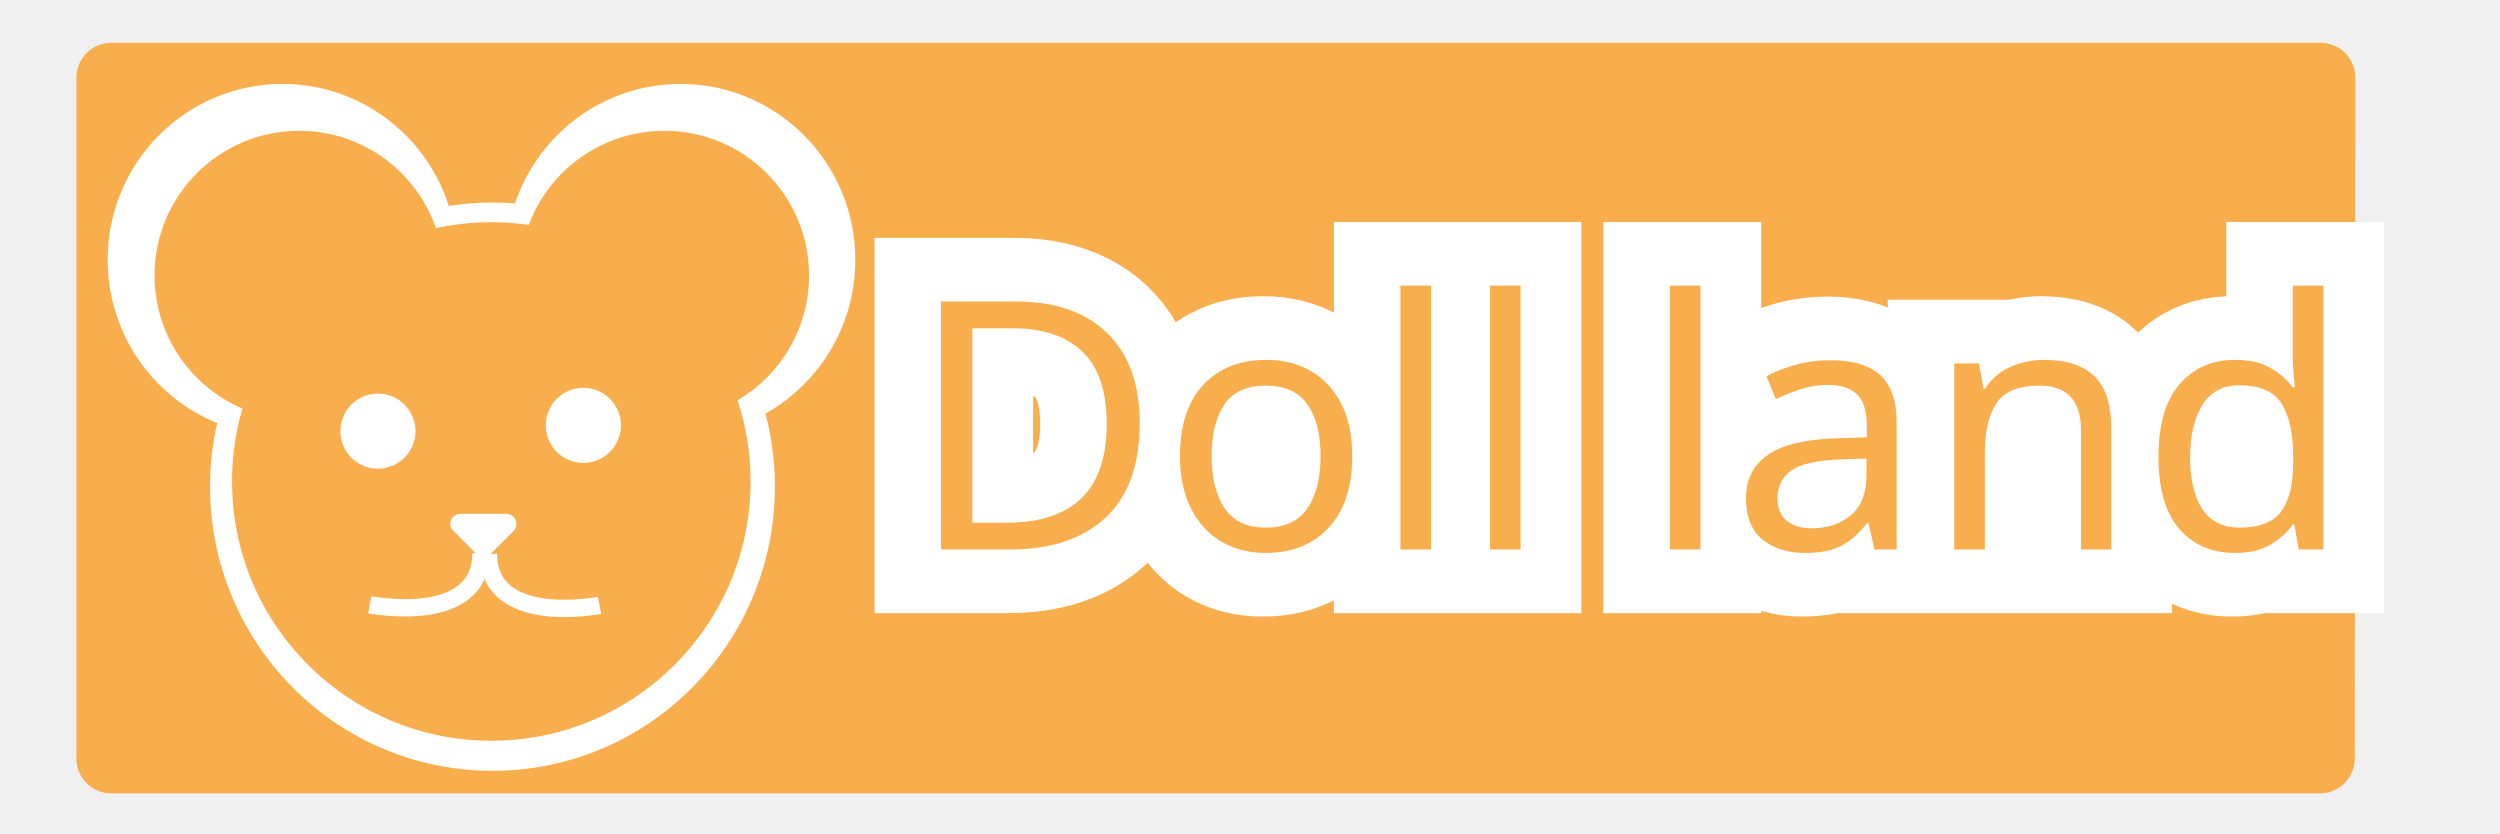
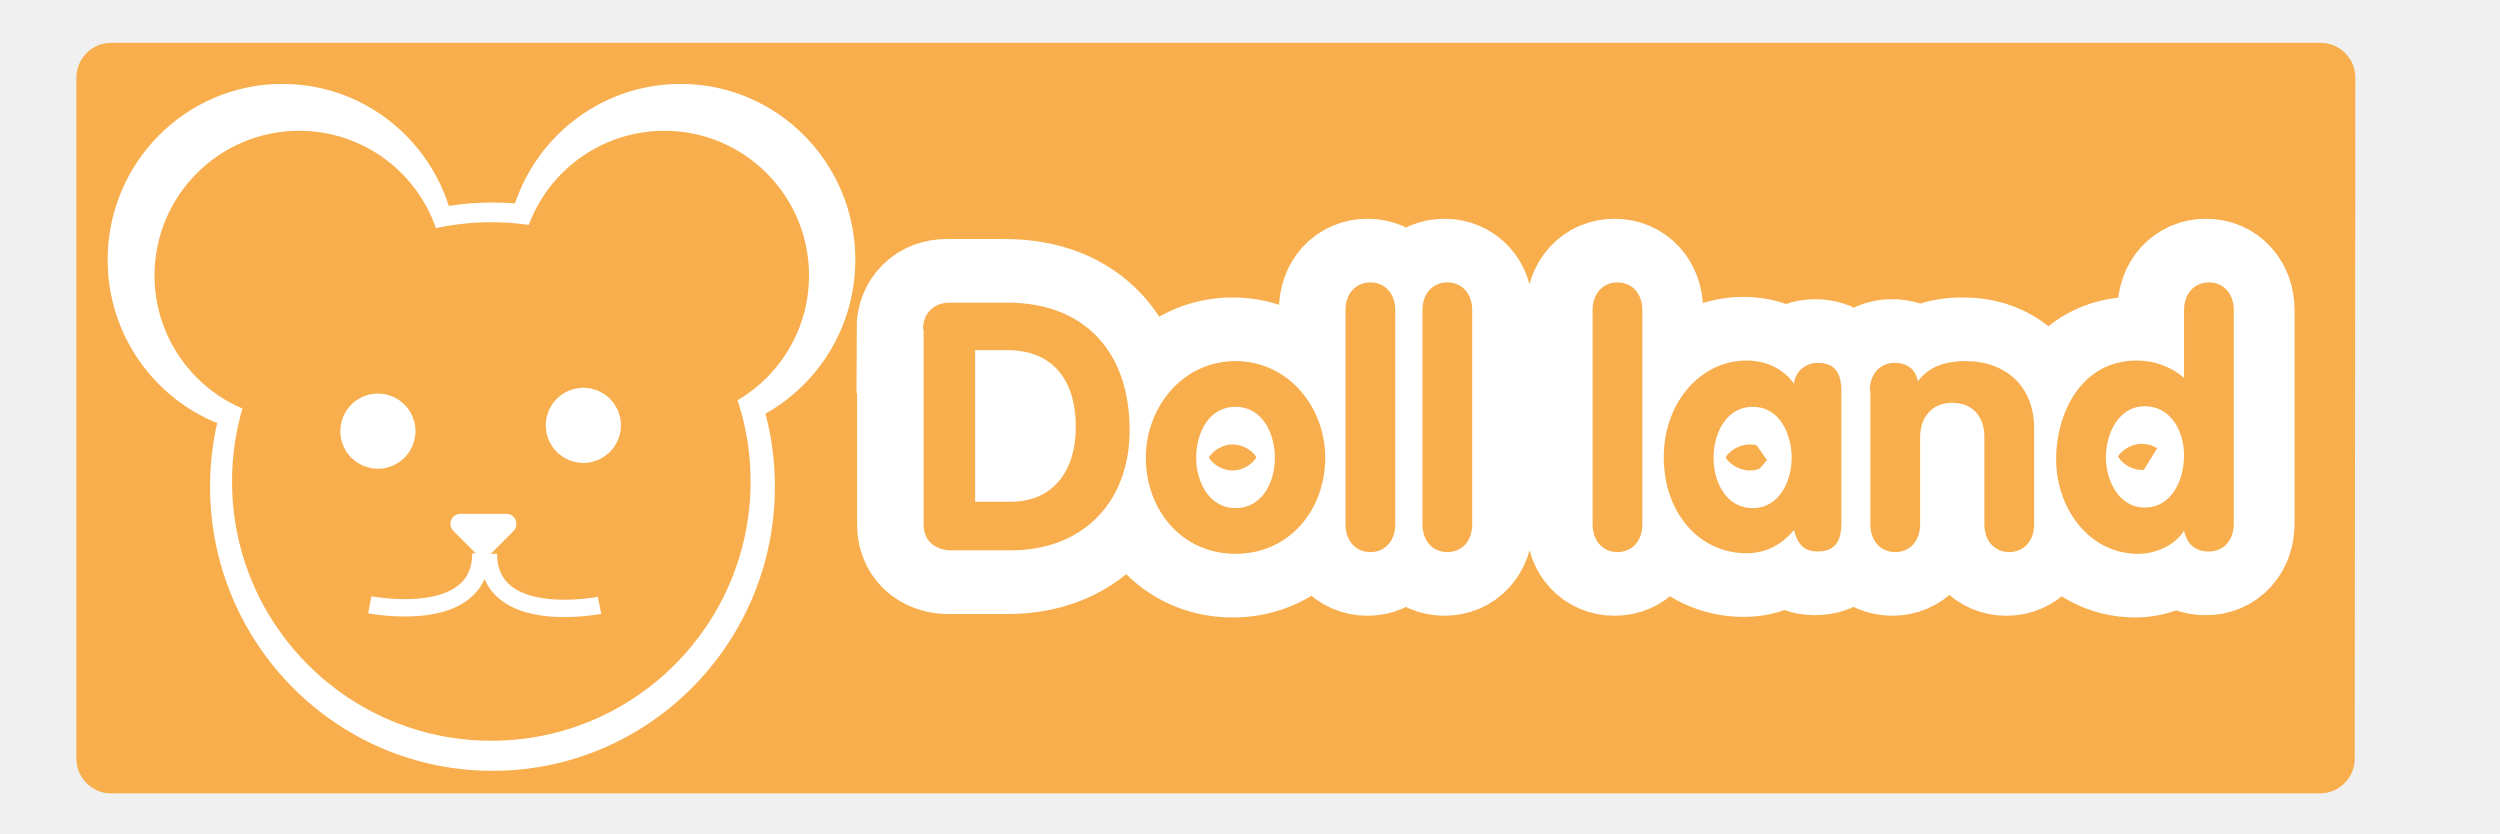
- <svg xmlns="http://www.w3.org/2000/svg" version="1.1" id="Layer_1" x="0px" y="0px" viewBox="0 0 432 144" enable-background="new 0 0 432 144" xml:space="preserve">
-   <path fill="#F8AE4D" d="M406.9,131.1c0,3.3-2.7,6-6,6H19.2c-3.3,0-6-2.7-6-6V13.4c0-3.3,2.7-6,6-6h381.8c3.3,0,6,2.7,6,6  L406.9,131.1L406.9,131.1z" />
-   <rect x="156.3" y="48.8" fill="none" width="273" height="54" />
-   <text transform="matrix(1 0 0 1 156.3037 94.9512)" fill="#FFFFFF" font-family="'VAGRoundedStd-Bold'" font-size="60">Doll land</text>
-   <text transform="matrix(1 0 0 1 156.3037 94.9512)" fill="none" stroke="#FFFFFF" stroke-width="22" stroke-miterlimit="10" font-family="'VAGRoundedStd-Bold'" font-size="60">Doll land</text>
-   <ellipse fill="#FFFFFF" stroke="#FFFFFF" stroke-width="6" stroke-miterlimit="10" cx="48.8" cy="44.9" rx="27.2" ry="27.4" />
-   <ellipse fill="#FFFFFF" stroke="#FFFFFF" stroke-width="6" stroke-miterlimit="10" cx="117.6" cy="44.9" rx="27.2" ry="27.4" />
-   <ellipse fill="#FFFFFF" cx="85.1" cy="84.1" rx="48.8" ry="49.1" />
-   <circle fill="#F8AE4D" cx="51.7" cy="47.6" r="25" />
-   <circle fill="#F8AE4D" cx="114.8" cy="47.6" r="25" />
-   <circle fill="#F8AE4D" cx="84.9" cy="83.2" r="44.8" />
-   <path fill="none" stroke="#FFFFFF" stroke-width="3" stroke-miterlimit="10" d="M83.1,95.6c0,12.7-19.2,8.9-19.2,8.9" />
-   <path fill="none" stroke="#FFFFFF" stroke-width="3" stroke-miterlimit="10" d="M103.6,104.6c0,0-19.2,3.8-19.2-8.9" />
-   <path fill="none" stroke="#FFFFFF" stroke-width="3" stroke-miterlimit="10" d="M2.3,58.3" />
-   <path fill="#FFFFFF" d="M79.6,88.8h7.9c1.6,0,2.3,1.9,1.2,3l-3.9,3.9c-0.7,0.7-1.8,0.7-2.5,0l-3.9-3.9C77.2,90.6,78,88.8,79.6,88.8z  " />
-   <circle fill="#FFFFFF" stroke="#FFFFFF" stroke-width="8" stroke-miterlimit="10" cx="65.3" cy="74.5" r="2.5" />
-   <circle fill="#FFFFFF" stroke="#FFFFFF" stroke-width="8" stroke-miterlimit="10" cx="100.8" cy="73.5" r="2.5" />
-   <rect x="156.8" y="48.8" fill="none" width="273" height="54" />
-   <text transform="matrix(1 0 0 1 156.8037 94.9512)" fill="#F8AE4D" font-family="'VAGRoundedStd-Bold'" font-size="60">Doll land</text>
+ <svg xmlns="http://www.w3.org/2000/svg" viewBox="0 0 432 144" enable-background="new 0 0 432 144">
+   <style type="text/css">.st0{fill:#F8AE4D;} .st1{fill:none;} .st2{enable-background:new ;} .st3{fill:#FFFFFF;} .st4{fill:none;stroke:#FFFFFF;stroke-width:22;stroke-miterlimit:10;} .st5{fill:#FFFFFF;stroke:#FFFFFF;stroke-width:6;stroke-miterlimit:10;} .st6{fill:none;stroke:#FFFFFF;stroke-width:3;stroke-miterlimit:10;} .st7{fill:#FFFFFF;stroke:#FFFFFF;stroke-width:8;stroke-miterlimit:10;}</style>
+   <path class="st0" d="M406.9 131.1c0 3.3-2.7 6-6 6h-381.7c-3.3 0-6-2.7-6-6v-117.7c0-3.3 2.7-6 6-6h381.8c3.3 0 6 2.7 6 6l-.1 117.7z" />
+   <path class="st1" d="M156.3 48.8h273v54h-273z" />
+   <g class="st2">
+     <path class="st3" d="M159 56.9c0-2.8 1.9-4.6 4.6-4.6h10c13.4 0 21.1 8.6 21.1 22 0 12.6-8.2 20.8-20.5 20.8h-10.4c-2 0-4.7-1.1-4.7-4.5v-33.7zm9 29.8h6.1c7.7 0 11.3-5.7 11.3-12.9 0-7.7-3.6-13.3-11.9-13.3h-5.5v26.2zM228.5 79.1c0 9-6.2 16.6-15.5 16.6s-15.5-7.6-15.5-16.6c0-8.8 6.4-16.7 15.5-16.7s15.5 7.9 15.5 16.7zm-22.3 0c0 4.1 2.2 8.7 6.8 8.7 4.7 0 6.8-4.6 6.8-8.7s-2.1-8.8-6.8-8.8-6.8 4.6-6.8 8.8zM232 53.6c0-2.9 1.8-4.8 4.3-4.8s4.3 1.9 4.3 4.8v37c0 2.9-1.8 4.8-4.3 4.8s-4.3-1.9-4.3-4.8v-37zM245.3 53.6c0-2.9 1.8-4.8 4.3-4.8s4.3 1.9 4.3 4.8v37c0 2.9-1.8 4.8-4.3 4.8s-4.3-1.9-4.3-4.8v-37zM274.7 53.6c0-2.9 1.8-4.8 4.3-4.8s4.3 1.9 4.3 4.8v37c0 2.9-1.8 4.8-4.3 4.8s-4.3-1.9-4.3-4.8v-37zM317.7 89.7c0 2.2 0 5.6-4.1 5.6-2.5 0-3.5-1.4-4.1-3.7-2.2 2.6-4.9 4-8.2 4-8.1 0-14.3-6.9-14.3-16.6 0-9.5 6.4-16.7 14.3-16.7 3.2 0 6.3 1.3 8.2 4 .2-2.1 2-3.6 4.1-3.6 4.1 0 4.1 3.4 4.1 5.6v21.4zm-15.3-1.9c4.5 0 6.7-4.6 6.7-8.7s-2.1-8.8-6.7-8.8c-4.7 0-6.8 4.7-6.8 8.8s2.1 8.7 6.8 8.7zM322.6 67.5c0-2.9 1.8-4.8 4.3-4.8 2.2 0 3.7 1.2 4 3.2 1.7-2.3 4.3-3.5 8.3-3.5 6.8 0 11.8 4.3 11.8 11.6v16.6c0 2.9-1.8 4.8-4.3 4.8s-4.3-1.9-4.3-4.8v-15.1c0-4-2.5-5.9-5.6-5.9-3.5 0-5.5 2.6-5.5 5.9v15.1c0 2.9-1.8 4.8-4.3 4.8s-4.3-1.9-4.3-4.8v-23.1zM385.5 90.5c0 2.9-1.8 4.8-4.3 4.8-2.4 0-3.8-1.3-4.3-3.6-1.6 2.6-5 4-7.9 4-8.7 0-14.2-8.1-14.2-16.3 0-8.4 4.6-17.1 13.9-17.1 3 0 5.9 1 8.2 3v-11.7c0-2.9 1.8-4.8 4.3-4.8s4.3 1.9 4.3 4.8v36.9zm-15.4-20.3c-4.5 0-6.7 4.7-6.7 8.8 0 4 2.2 8.7 6.7 8.7 4.7 0 6.8-4.8 6.8-9 0-4.1-2.2-8.5-6.8-8.5z" />
+   </g>
+   <g class="st2">
+     <path class="st4" d="M159 56.9c0-2.8 1.9-4.6 4.6-4.6h10c13.4 0 21.1 8.6 21.1 22 0 12.6-8.2 20.8-20.5 20.8h-10.4c-2 0-4.7-1.1-4.7-4.5v-33.7zm9 29.8h6.1c7.7 0 11.3-5.7 11.3-12.9 0-7.7-3.6-13.3-11.9-13.3h-5.5v26.2zM228.5 79.1c0 9-6.2 16.6-15.5 16.6s-15.5-7.6-15.5-16.6c0-8.8 6.4-16.7 15.5-16.7s15.5 7.9 15.5 16.7zm-22.3 0c0 4.1 2.2 8.7 6.8 8.7 4.7 0 6.8-4.6 6.8-8.7s-2.1-8.8-6.8-8.8-6.8 4.6-6.8 8.8zM232 53.6c0-2.9 1.8-4.8 4.3-4.8s4.3 1.9 4.3 4.8v37c0 2.9-1.8 4.8-4.3 4.8s-4.3-1.9-4.3-4.8v-37zM245.3 53.6c0-2.9 1.8-4.8 4.3-4.8s4.3 1.9 4.3 4.8v37c0 2.9-1.8 4.8-4.3 4.8s-4.3-1.9-4.3-4.8v-37zM274.7 53.6c0-2.9 1.8-4.8 4.3-4.8s4.3 1.9 4.3 4.8v37c0 2.9-1.8 4.8-4.3 4.8s-4.3-1.9-4.3-4.8v-37zM317.7 89.7c0 2.2 0 5.6-4.1 5.6-2.5 0-3.5-1.4-4.1-3.7-2.2 2.6-4.9 4-8.2 4-8.1 0-14.3-6.9-14.3-16.6 0-9.5 6.4-16.7 14.3-16.7 3.2 0 6.3 1.3 8.2 4 .2-2.1 2-3.6 4.1-3.6 4.1 0 4.1 3.4 4.1 5.6v21.4zm-15.3-1.9c4.5 0 6.7-4.6 6.7-8.7s-2.1-8.8-6.7-8.8c-4.7 0-6.8 4.7-6.8 8.8s2.1 8.7 6.8 8.7zM322.6 67.5c0-2.9 1.8-4.8 4.3-4.8 2.2 0 3.7 1.2 4 3.2 1.7-2.3 4.3-3.5 8.3-3.5 6.8 0 11.8 4.3 11.8 11.6v16.6c0 2.9-1.8 4.8-4.3 4.8s-4.3-1.9-4.3-4.8v-15.1c0-4-2.5-5.9-5.6-5.9-3.5 0-5.5 2.6-5.5 5.9v15.1c0 2.9-1.8 4.8-4.3 4.8s-4.3-1.9-4.3-4.8v-23.1zM385.5 90.5c0 2.9-1.8 4.8-4.3 4.8-2.4 0-3.8-1.3-4.3-3.6-1.6 2.6-5 4-7.9 4-8.7 0-14.2-8.1-14.2-16.3 0-8.4 4.6-17.1 13.9-17.1 3 0 5.9 1 8.2 3v-11.7c0-2.9 1.8-4.8 4.3-4.8s4.3 1.9 4.3 4.8v36.9zm-15.4-20.3c-4.5 0-6.7 4.7-6.7 8.8 0 4 2.2 8.7 6.7 8.7 4.7 0 6.8-4.8 6.8-9 0-4.1-2.2-8.5-6.8-8.5z" />
+   </g>
+   <ellipse class="st5" cx="48.8" cy="44.9" rx="27.2" ry="27.4" />
+   <ellipse class="st5" cx="117.6" cy="44.9" rx="27.2" ry="27.4" />
+   <ellipse class="st3" cx="85.1" cy="84.1" rx="48.8" ry="49.1" />
+   <circle class="st0" cx="51.7" cy="47.6" r="25" />
+   <circle class="st0" cx="114.8" cy="47.6" r="25" />
+   <circle class="st0" cx="84.9" cy="83.2" r="44.8" />
+   <path class="st6" d="M83.1 95.6c0 12.7-19.2 8.9-19.2 8.9M103.6 104.6s-19.2 3.8-19.2-8.9M2.3 58.3" />
+   <path class="st3" d="M79.6 88.8h7.9c1.6 0 2.3 1.9 1.2 3l-3.9 3.9c-.7.7-1.8.7-2.5 0l-3.9-3.9c-1.2-1.2-.4-3 1.2-3z" />
+   <circle class="st7" cx="65.3" cy="74.5" r="2.5" />
+   <circle class="st7" cx="100.8" cy="73.5" r="2.5" />
+   <path class="st1" d="M156.8 48.8h273v54h-273z" />
+   <g class="st2">
+     <path class="st0" d="M159.5 56.9c0-2.8 1.9-4.6 4.6-4.6h10c13.4 0 21.1 8.6 21.1 22 0 12.6-8.2 20.8-20.5 20.8h-10.4c-2 0-4.7-1.1-4.7-4.5v-33.7zm9 29.8h6.1c7.7 0 11.3-5.7 11.3-12.9 0-7.7-3.6-13.3-11.9-13.3h-5.5v26.2zM229 79.1c0 9-6.2 16.6-15.5 16.6s-15.5-7.6-15.5-16.6c0-8.8 6.4-16.7 15.5-16.7s15.5 7.9 15.5 16.7zm-22.3 0c0 4.1 2.2 8.7 6.8 8.7 4.7 0 6.8-4.6 6.8-8.7s-2.1-8.8-6.8-8.8-6.8 4.6-6.8 8.8zM232.5 53.6c0-2.9 1.8-4.8 4.3-4.8s4.3 1.9 4.3 4.8v37c0 2.9-1.8 4.8-4.3 4.8s-4.3-1.9-4.3-4.8v-37zM245.8 53.6c0-2.9 1.8-4.8 4.3-4.8s4.3 1.9 4.3 4.8v37c0 2.9-1.8 4.8-4.3 4.8s-4.3-1.9-4.3-4.8v-37zM275.2 53.6c0-2.9 1.8-4.8 4.3-4.8s4.3 1.9 4.3 4.8v37c0 2.9-1.8 4.8-4.3 4.8s-4.3-1.9-4.3-4.8v-37zM318.2 89.7c0 2.2 0 5.6-4.1 5.6-2.5 0-3.5-1.4-4.1-3.7-2.2 2.6-4.9 4-8.2 4-8.1 0-14.3-6.9-14.3-16.6 0-9.5 6.4-16.7 14.3-16.7 3.2 0 6.3 1.3 8.2 4 .2-2.1 2-3.6 4.1-3.6 4.1 0 4.1 3.4 4.1 5.6v21.4zm-15.3-1.9c4.5 0 6.7-4.6 6.7-8.7s-2.1-8.8-6.7-8.8c-4.7 0-6.8 4.7-6.8 8.8s2.1 8.7 6.8 8.7zM323.1 67.5c0-2.9 1.8-4.8 4.3-4.8 2.2 0 3.7 1.2 4 3.2 1.7-2.3 4.3-3.5 8.3-3.5 6.8 0 11.8 4.3 11.8 11.6v16.6c0 2.9-1.8 4.8-4.3 4.8s-4.3-1.9-4.3-4.8v-15.1c0-4-2.5-5.9-5.6-5.9-3.5 0-5.5 2.6-5.5 5.9v15.1c0 2.9-1.8 4.8-4.3 4.8s-4.3-1.9-4.3-4.8v-23.1zM386 90.5c0 2.9-1.8 4.8-4.3 4.8-2.4 0-3.8-1.3-4.3-3.6-1.6 2.6-5 4-7.9 4-8.7 0-14.2-8.1-14.2-16.3 0-8.4 4.6-17.1 13.9-17.1 3 0 5.9 1 8.2 3v-11.7c0-2.9 1.8-4.8 4.3-4.8s4.3 1.9 4.3 4.8v36.9zm-15.4-20.3c-4.5 0-6.7 4.7-6.7 8.8 0 4 2.2 8.7 6.7 8.7 4.7 0 6.8-4.8 6.8-9 0-4.1-2.2-8.5-6.8-8.5z" />
+   </g>
</svg>
